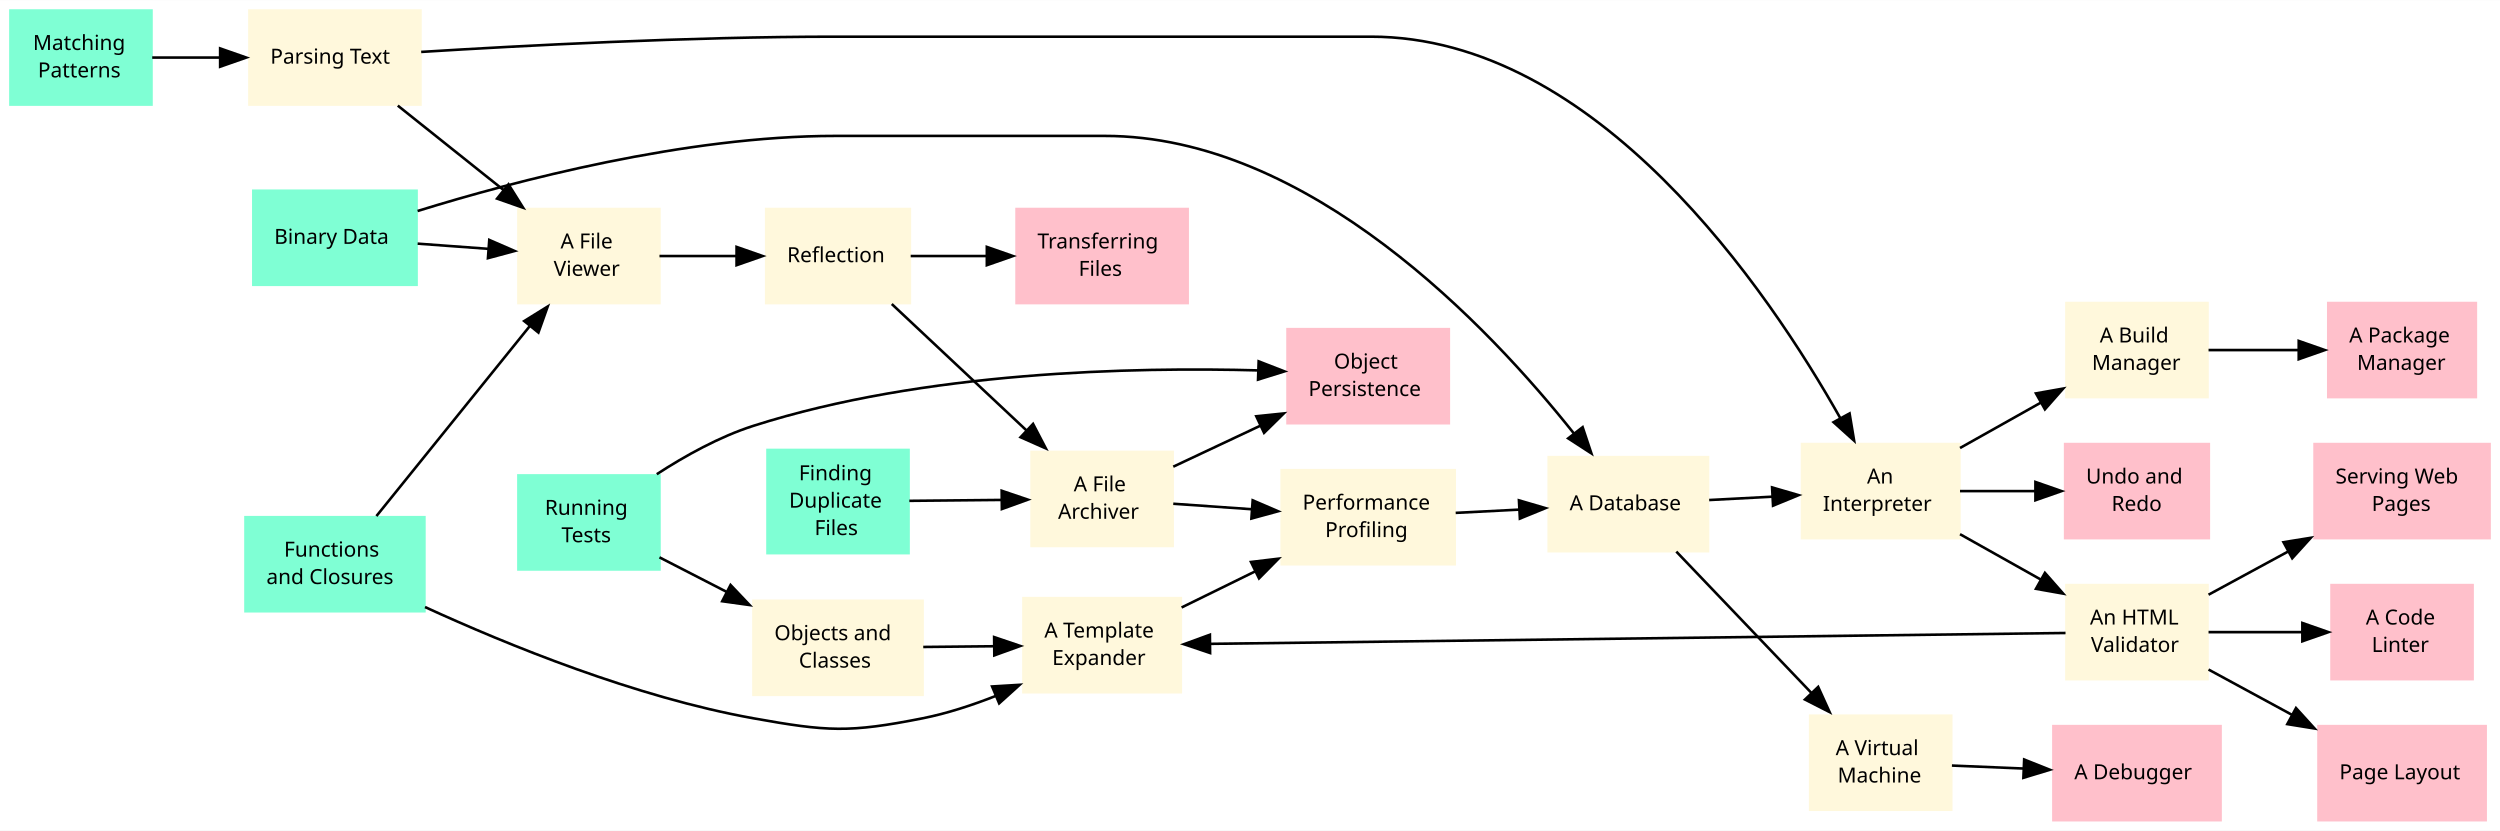
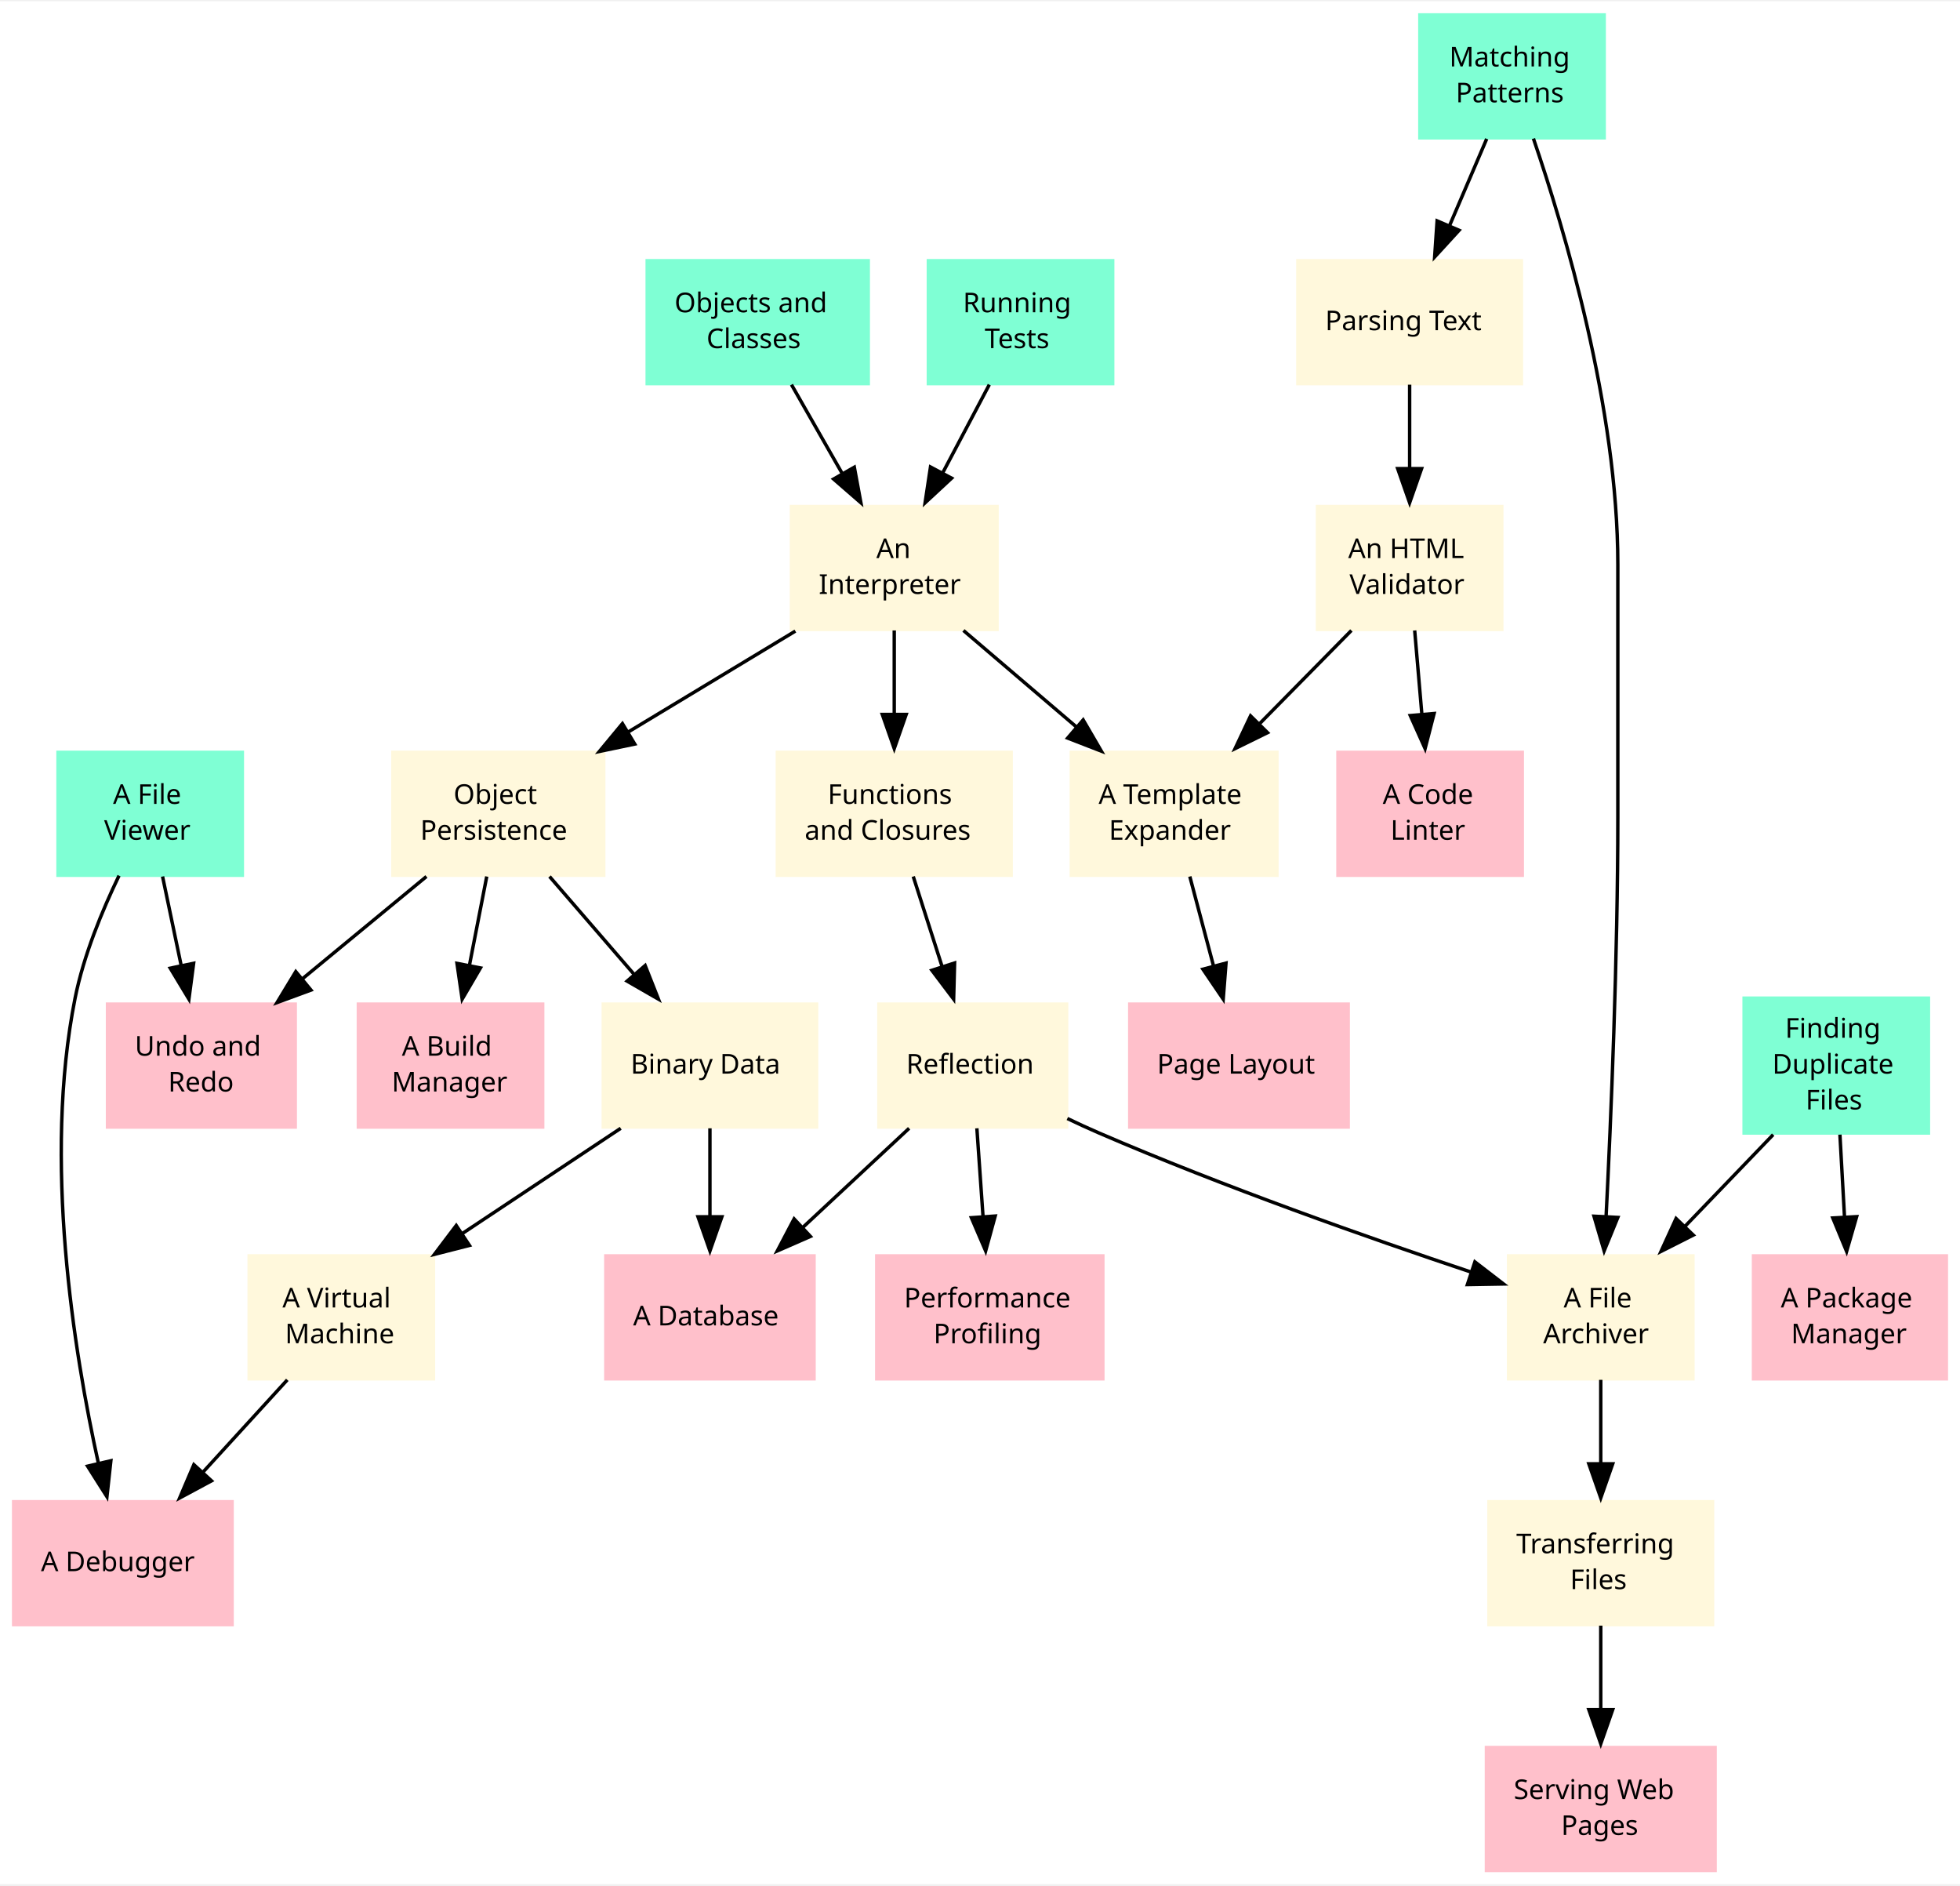
- <svg xmlns="http://www.w3.org/2000/svg" width="957pt" height="318pt" viewBox="0.00 0.00 957.25 318.00">
-   <g id="graph0" class="graph" transform="scale(1 1) rotate(0) translate(4 314)">
-     <polygon fill="white" stroke="none" points="-4,4 -4,-314 953.25,-314 953.25,4 -4,4" />
+ <svg xmlns="http://www.w3.org/2000/svg" width="574pt" height="552pt" viewBox="0.00 0.00 574.25 551.50">
+   <g id="graph0" class="graph" transform="scale(1 1) rotate(0) translate(4 547.5)">
+     <polygon fill="white" stroke="none" points="-4,4 -4,-547.5 570.25,-547.5 570.25,4 -4,4" />
    <g id="node1" class="node">
-       <polygon fill="cornsilk" stroke="cornsilk" points="349.25,-84 284.5,-84 284.5,-48 349.25,-48 349.25,-84" />
-       <text text-anchor="start" x="292.5" y="-68.9" font-family="Verdana" font-size="8.00">Objects and</text>
-       <text text-anchor="start" x="301.88" y="-58.4" font-family="Verdana" font-size="8.00">Classes</text>
+       <polygon fill="aquamarine" stroke="aquamarine" points="250.38,-471.5 185.62,-471.5 185.62,-435.5 250.38,-435.5 250.38,-471.5" />
+       <text text-anchor="start" x="193.62" y="-456.4" font-family="Verdana" font-size="8.00">Objects and</text>
+       <text text-anchor="start" x="203" y="-445.9" font-family="Verdana" font-size="8.00">Classes</text>
    </g>
    <g id="node2" class="node">
-       <polygon fill="cornsilk" stroke="cornsilk" points="448.12,-85 387.88,-85 387.88,-49 448.12,-49 448.12,-85" />
-       <text text-anchor="start" x="395.88" y="-69.9" font-family="Verdana" font-size="8.00">A Template</text>
-       <text text-anchor="start" x="398.88" y="-59.4" font-family="Verdana" font-size="8.00">Expander</text>
+       <polygon fill="cornsilk" stroke="cornsilk" points="288.12,-399.5 227.88,-399.5 227.88,-363.5 288.12,-363.5 288.12,-399.5" />
+       <text text-anchor="start" x="252.75" y="-384.4" font-family="Verdana" font-size="8.00">An</text>
+       <text text-anchor="start" x="235.88" y="-373.9" font-family="Verdana" font-size="8.00">Interpreter</text>
    </g>
    <g id="edge1" class="edge">
-       <path fill="none" stroke="black" d="M349.51,-66.32C358.21,-66.41 367.76,-66.5 376.88,-66.6" />
-       <polygon fill="black" stroke="black" points="376.65,-70.1 386.68,-66.7 376.72,-63.1 376.65,-70.1" />
+       <path fill="none" stroke="black" d="M227.89,-435.2C232.39,-427.31 237.83,-417.8 242.83,-409.05" />
+       <polygon fill="black" stroke="black" points="246.3,-411.02 248.23,-400.6 240.23,-407.55 246.3,-411.02" />
+     </g>
+     <g id="node10" class="node">
+       <polygon fill="cornsilk" stroke="cornsilk" points="292.25,-327.5 223.75,-327.5 223.75,-291.5 292.25,-291.5 292.25,-327.5" />
+       <text text-anchor="start" x="238.5" y="-312.4" font-family="Verdana" font-size="8.00">Functions</text>
+       <text text-anchor="start" x="231.75" y="-301.9" font-family="Verdana" font-size="8.00">and Closures</text>
+     </g>
+     <g id="edge8" class="edge">
+       <path fill="none" stroke="black" d="M258,-363.2C258,-355.74 258,-346.82 258,-338.47" />
+       <polygon fill="black" stroke="black" points="261.5,-338.6 258,-328.6 254.5,-338.6 261.5,-338.6" />
+     </g>
+     <g id="node11" class="node">
+       <polygon fill="cornsilk" stroke="cornsilk" points="370.12,-327.5 309.88,-327.5 309.88,-291.5 370.12,-291.5 370.12,-327.5" />
+       <text text-anchor="start" x="317.88" y="-312.4" font-family="Verdana" font-size="8.00">A Template</text>
+       <text text-anchor="start" x="320.88" y="-301.9" font-family="Verdana" font-size="8.00">Expander</text>
+     </g>
+     <g id="edge9" class="edge">
+       <path fill="none" stroke="black" d="M278.27,-363.2C288.32,-354.61 300.63,-344.11 311.61,-334.74" />
+       <polygon fill="black" stroke="black" points="313.35,-337 318.68,-327.85 308.8,-331.68 313.35,-337" />
+     </g>
+     <g id="node12" class="node">
+       <polygon fill="cornsilk" stroke="cornsilk" points="172.88,-327.5 111.12,-327.5 111.12,-291.5 172.88,-291.5 172.88,-327.5" />
+       <text text-anchor="start" x="128.88" y="-312.4" font-family="Verdana" font-size="8.00">Object</text>
+       <text text-anchor="start" x="119.12" y="-301.9" font-family="Verdana" font-size="8.00">Persistence</text>
+     </g>
+     <g id="edge10" class="edge">
+       <path fill="none" stroke="black" d="M229.03,-363.02C214.11,-354.01 195.73,-342.92 179.72,-333.26" />
+       <polygon fill="black" stroke="black" points="181.97,-329.93 171.6,-327.76 178.36,-335.92 181.97,-329.93" />
+     </g>
+     <g id="node3" class="node">
+       <polygon fill="aquamarine" stroke="aquamarine" points="561,-255.5 507,-255.5 507,-216 561,-216 561,-255.5" />
+       <text text-anchor="start" x="519" y="-243.9" font-family="Verdana" font-size="8.00">Finding</text>
+       <text text-anchor="start" x="515.25" y="-233.4" font-family="Verdana" font-size="8.00">Duplicate</text>
+       <text text-anchor="start" x="525" y="-222.9" font-family="Verdana" font-size="8.00">Files</text>
+     </g>
+     <g id="node4" class="node">
+       <polygon fill="cornsilk" stroke="cornsilk" points="492,-180 438,-180 438,-144 492,-144 492,-180" />
+       <text text-anchor="start" x="454.12" y="-164.9" font-family="Verdana" font-size="8.00">A File</text>
+       <text text-anchor="start" x="448.12" y="-154.4" font-family="Verdana" font-size="8.00">Archiver</text>
+     </g>
+     <g id="edge2" class="edge">
+       <path fill="none" stroke="black" d="M515.51,-215.52C507.44,-207.13 497.87,-197.18 489.24,-188.21" />
+       <polygon fill="black" stroke="black" points="492.11,-186.1 482.65,-181.32 487.06,-190.95 492.11,-186.1" />
+     </g>
+     <g id="node5" class="node">
+       <polygon fill="pink" stroke="pink" points="566.25,-180 509.75,-180 509.75,-144 566.25,-144 566.25,-180" />
+       <text text-anchor="start" x="517.75" y="-164.9" font-family="Verdana" font-size="8.00">A Package</text>
+       <text text-anchor="start" x="520.75" y="-154.4" font-family="Verdana" font-size="8.00">Manager</text>
+     </g>
+     <g id="edge3" class="edge">
+       <path fill="none" stroke="black" d="M535.07,-215.52C535.49,-208.07 535.97,-199.4 536.42,-191.26" />
+       <polygon fill="black" stroke="black" points="539.97,-191.5 537.03,-181.32 532.98,-191.11 539.97,-191.5" />
+     </g>
+     <g id="node16" class="node">
+       <polygon fill="cornsilk" stroke="cornsilk" points="497.75,-108 432.25,-108 432.25,-72 497.75,-72 497.75,-108" />
+       <text text-anchor="start" x="440.25" y="-92.9" font-family="Verdana" font-size="8.00">Transferring</text>
+       <text text-anchor="start" x="456" y="-82.4" font-family="Verdana" font-size="8.00">Files</text>
+     </g>
+     <g id="edge15" class="edge">
+       <path fill="none" stroke="black" d="M465,-143.7C465,-136.24 465,-127.32 465,-118.97" />
+       <polygon fill="black" stroke="black" points="468.5,-119.1 465,-109.1 461.5,-119.1 468.5,-119.1" />
+     </g>
+     <g id="node6" class="node">
+       <polygon fill="aquamarine" stroke="aquamarine" points="466,-543.5 412,-543.5 412,-507.5 466,-507.5 466,-543.5" />
+       <text text-anchor="start" x="420.62" y="-528.4" font-family="Verdana" font-size="8.00">Matching</text>
+       <text text-anchor="start" x="422.5" y="-517.9" font-family="Verdana" font-size="8.00">Patterns</text>
+     </g>
+     <g id="edge5" class="edge">
+       <path fill="none" stroke="black" d="M445.27,-507.28C454.33,-480.82 470,-428.42 470,-382.5 470,-382.5 470,-382.5 470,-308.5 470,-267.67 468.01,-220.43 466.54,-191.13" />
+       <polygon fill="black" stroke="black" points="470,-191.27 465.99,-181.46 463.01,-191.63 470,-191.27" />
+     </g>
+     <g id="node7" class="node">
+       <polygon fill="cornsilk" stroke="cornsilk" points="441.75,-471.5 376.25,-471.5 376.25,-435.5 441.75,-435.5 441.75,-471.5" />
+       <text text-anchor="start" x="384.25" y="-451.15" font-family="Verdana" font-size="8.00">Parsing Text</text>
+     </g>
+     <g id="edge4" class="edge">
+       <path fill="none" stroke="black" d="M431.58,-507.2C428.28,-499.48 424.31,-490.21 420.62,-481.61" />
+       <polygon fill="black" stroke="black" points="423.49,-480.42 416.33,-472.6 417.05,-483.17 423.49,-480.42" />
+     </g>
+     <g id="node8" class="node">
+       <polygon fill="cornsilk" stroke="cornsilk" points="436,-399.5 382,-399.5 382,-363.5 436,-363.5 436,-399.5" />
+       <text text-anchor="start" x="391" y="-384.4" font-family="Verdana" font-size="8.00">An HTML</text>
+       <text text-anchor="start" x="391.38" y="-373.9" font-family="Verdana" font-size="8.00">Validator</text>
+     </g>
+     <g id="edge6" class="edge">
+       <path fill="none" stroke="black" d="M409,-435.2C409,-427.74 409,-418.82 409,-410.47" />
+       <polygon fill="black" stroke="black" points="412.5,-410.6 409,-400.6 405.5,-410.6 412.5,-410.6" />
+     </g>
+     <g id="edge16" class="edge">
+       <path fill="none" stroke="black" d="M391.94,-363.2C383.67,-354.8 373.58,-344.57 364.51,-335.36" />
+       <polygon fill="black" stroke="black" points="367.37,-333.27 357.86,-328.6 362.39,-338.18 367.37,-333.27" />
    </g>
    <g id="node17" class="node">
-       <polygon fill="cornsilk" stroke="cornsilk" points="553,-134 486.75,-134 486.75,-98 553,-98 553,-134" />
-       <text text-anchor="start" x="494.75" y="-118.9" font-family="Verdana" font-size="8.00">Performance</text>
-       <text text-anchor="start" x="503.38" y="-108.4" font-family="Verdana" font-size="8.00">Profiling</text>
+       <polygon fill="pink" stroke="pink" points="442,-327.5 388,-327.5 388,-291.5 442,-291.5 442,-327.5" />
+       <text text-anchor="start" x="401.12" y="-312.4" font-family="Verdana" font-size="8.00">A Code</text>
+       <text text-anchor="start" x="403.38" y="-301.9" font-family="Verdana" font-size="8.00">Linter</text>
+     </g>
+     <g id="edge17" class="edge">
+       <path fill="none" stroke="black" d="M410.48,-363.2C411.12,-355.74 411.89,-346.82 412.6,-338.47" />
+       <polygon fill="black" stroke="black" points="416.17,-338.87 413.53,-328.6 409.19,-338.27 416.17,-338.87" />
+     </g>
+     <g id="node9" class="node">
+       <polygon fill="aquamarine" stroke="aquamarine" points="322,-471.5 268,-471.5 268,-435.5 322,-435.5 322,-471.5" />
+       <text text-anchor="start" x="278.12" y="-456.4" font-family="Verdana" font-size="8.00">Running</text>
+       <text text-anchor="start" x="284.5" y="-445.9" font-family="Verdana" font-size="8.00">Tests</text>
+     </g>
+     <g id="edge7" class="edge">
+       <path fill="none" stroke="black" d="M285.85,-435.2C281.73,-427.4 276.77,-418.01 272.18,-409.33" />
+       <polygon fill="black" stroke="black" points="274.81,-407.81 267.04,-400.6 268.62,-411.08 274.81,-407.81" />
+     </g>
+     <g id="node13" class="node">
+       <polygon fill="cornsilk" stroke="cornsilk" points="308.5,-253.75 253.5,-253.75 253.5,-217.75 308.5,-217.75 308.5,-253.75" />
+       <text text-anchor="start" x="261.5" y="-233.4" font-family="Verdana" font-size="8.00">Reflection</text>
+     </g>
+     <g id="edge11" class="edge">
+       <path fill="none" stroke="black" d="M263.57,-291.13C266.12,-283.17 269.21,-273.53 272.07,-264.6" />
+       <polygon fill="black" stroke="black" points="275.68,-265.8 275.4,-255.21 269.02,-263.66 275.68,-265.8" />
+     </g>
+     <g id="node18" class="node">
+       <polygon fill="pink" stroke="pink" points="391,-253.75 327,-253.75 327,-217.75 391,-217.75 391,-253.75" />
+       <text text-anchor="start" x="335" y="-233.4" font-family="Verdana" font-size="8.00">Page Layout</text>
+     </g>
+     <g id="edge18" class="edge">
+       <path fill="none" stroke="black" d="M344.6,-291.13C346.71,-283.17 349.26,-273.53 351.63,-264.6" />
+       <polygon fill="black" stroke="black" points="355.2,-265.77 354.38,-255.21 348.43,-263.98 355.2,-265.77" />
+     </g>
+     <g id="node19" class="node">
+       <polygon fill="cornsilk" stroke="cornsilk" points="235.25,-253.75 172.75,-253.75 172.75,-217.75 235.25,-217.75 235.25,-253.75" />
+       <text text-anchor="start" x="180.75" y="-233.4" font-family="Verdana" font-size="8.00">Binary Data</text>
+     </g>
+     <g id="edge19" class="edge">
+       <path fill="none" stroke="black" d="M157.01,-291.13C164.49,-282.47 173.69,-271.83 181.96,-262.26" />
+       <polygon fill="black" stroke="black" points="185.02,-265.06 188.91,-255.21 179.73,-260.49 185.02,-265.06" />
+     </g>
+     <g id="node20" class="node">
+       <polygon fill="pink" stroke="pink" points="155,-253.75 101,-253.75 101,-217.75 155,-217.75 155,-253.75" />
+       <text text-anchor="start" x="113.75" y="-238.65" font-family="Verdana" font-size="8.00">A Build</text>
+       <text text-anchor="start" x="110.75" y="-228.15" font-family="Verdana" font-size="8.00">Manager</text>
+     </g>
+     <g id="edge20" class="edge">
+       <path fill="none" stroke="black" d="M138.61,-291.13C137.07,-283.26 135.22,-273.75 133.49,-264.89" />
+       <polygon fill="black" stroke="black" points="136.76,-264.35 131.41,-255.21 129.89,-265.69 136.76,-264.35" />
+     </g>
+     <g id="node21" class="node">
+       <polygon fill="pink" stroke="pink" points="82.5,-253.75 27.5,-253.75 27.5,-217.75 82.5,-217.75 82.5,-253.75" />
+       <text text-anchor="start" x="35.5" y="-238.65" font-family="Verdana" font-size="8.00">Undo and</text>
+       <text text-anchor="start" x="45.25" y="-228.15" font-family="Verdana" font-size="8.00">Redo</text>
    </g>
    <g id="edge21" class="edge">
-       <path fill="none" stroke="black" d="M448.43,-81.44C457.31,-85.79 467.24,-90.67 476.78,-95.35" />
-       <polygon fill="black" stroke="black" points="475,-98.86 485.52,-100.12 478.08,-92.58 475,-98.86" />
-     </g>
-     <g id="node3" class="node">
-       <polygon fill="aquamarine" stroke="aquamarine" points="343.88,-141.75 289.88,-141.75 289.88,-102.25 343.88,-102.25 343.88,-141.75" />
-       <text text-anchor="start" x="301.88" y="-130.15" font-family="Verdana" font-size="8.00">Finding</text>
-       <text text-anchor="start" x="298.12" y="-119.65" font-family="Verdana" font-size="8.00">Duplicate</text>
-       <text text-anchor="start" x="307.88" y="-109.15" font-family="Verdana" font-size="8.00">Files</text>
-     </g>
-     <g id="node4" class="node">
-       <polygon fill="cornsilk" stroke="cornsilk" points="445,-141 391,-141 391,-105 445,-105 445,-141" />
-       <text text-anchor="start" x="407.12" y="-125.9" font-family="Verdana" font-size="8.00">A File</text>
-       <text text-anchor="start" x="401.12" y="-115.4" font-family="Verdana" font-size="8.00">Archiver</text>
-     </g>
-     <g id="edge2" class="edge">
-       <path fill="none" stroke="black" d="M344.18,-122.27C355.04,-122.37 367.84,-122.5 379.65,-122.62" />
-       <polygon fill="black" stroke="black" points="379.54,-126.13 389.57,-122.73 379.61,-119.13 379.54,-126.13" />
-     </g>
-     <g id="node10" class="node">
-       <polygon fill="pink" stroke="pink" points="550.75,-188 489,-188 489,-152 550.75,-152 550.75,-188" />
-       <text text-anchor="start" x="506.75" y="-172.9" font-family="Verdana" font-size="8.00">Object</text>
-       <text text-anchor="start" x="497" y="-162.4" font-family="Verdana" font-size="8.00">Persistence</text>
-     </g>
-     <g id="edge16" class="edge">
-       <path fill="none" stroke="black" d="M445.24,-135.35C455.52,-140.19 467.55,-145.85 478.86,-151.17" />
-       <polygon fill="black" stroke="black" points="477.03,-154.65 487.57,-155.74 480.01,-148.31 477.03,-154.65" />
-     </g>
-     <g id="edge15" class="edge">
-       <path fill="none" stroke="black" d="M445.24,-121.16C454.49,-120.51 465.16,-119.76 475.45,-119.04" />
-       <polygon fill="black" stroke="black" points="475.65,-122.47 485.38,-118.28 475.16,-115.49 475.65,-122.47" />
-     </g>
-     <g id="node5" class="node">
-       <polygon fill="aquamarine" stroke="aquamarine" points="54,-310 0,-310 0,-274 54,-274 54,-310" />
-       <text text-anchor="start" x="8.62" y="-294.9" font-family="Verdana" font-size="8.00">Matching</text>
-       <text text-anchor="start" x="10.5" y="-284.4" font-family="Verdana" font-size="8.00">Patterns</text>
-     </g>
-     <g id="node6" class="node">
-       <polygon fill="cornsilk" stroke="cornsilk" points="157,-310 91.5,-310 91.5,-274 157,-274 157,-310" />
-       <text text-anchor="start" x="99.5" y="-289.65" font-family="Verdana" font-size="8.00">Parsing Text</text>
-     </g>
-     <g id="edge3" class="edge">
-       <path fill="none" stroke="black" d="M54.28,-292C62.42,-292 71.61,-292 80.57,-292" />
-       <polygon fill="black" stroke="black" points="80.29,-295.5 90.29,-292 80.29,-288.5 80.29,-295.5" />
-     </g>
-     <g id="node7" class="node">
-       <polygon fill="cornsilk" stroke="cornsilk" points="746.25,-144 686,-144 686,-108 746.25,-108 746.25,-144" />
-       <text text-anchor="start" x="710.88" y="-128.9" font-family="Verdana" font-size="8.00">An</text>
-       <text text-anchor="start" x="694" y="-118.4" font-family="Verdana" font-size="8.00">Interpreter</text>
-     </g>
-     <g id="edge4" class="edge">
-       <path fill="none" stroke="black" d="M157.27,-294.16C195.14,-296.53 260.06,-300 315.88,-300 315.88,-300 315.88,-300 520.88,-300 607.5,-300 673.14,-202.82 700.78,-153.71" />
-       <polygon fill="black" stroke="black" points="704.2,-155.74 705.95,-145.29 698.07,-152.38 704.2,-155.74" />
-     </g>
-     <g id="node8" class="node">
-       <polygon fill="cornsilk" stroke="cornsilk" points="248.5,-234 194.5,-234 194.5,-198 248.5,-198 248.5,-234" />
-       <text text-anchor="start" x="210.62" y="-218.9" font-family="Verdana" font-size="8.00">A File</text>
-       <text text-anchor="start" x="208" y="-208.4" font-family="Verdana" font-size="8.00">Viewer</text>
-     </g>
-     <g id="edge5" class="edge">
-       <path fill="none" stroke="black" d="M148.31,-273.6C160.5,-263.87 175.66,-251.78 188.93,-241.19" />
-       <polygon fill="black" stroke="black" points="190.69,-243.46 196.32,-234.49 186.33,-237.99 190.69,-243.46" />
-     </g>
-     <g id="node11" class="node">
-       <polygon fill="cornsilk" stroke="cornsilk" points="841.25,-90 787.25,-90 787.25,-54 841.25,-54 841.25,-90" />
-       <text text-anchor="start" x="796.25" y="-74.9" font-family="Verdana" font-size="8.00">An HTML</text>
-       <text text-anchor="start" x="796.62" y="-64.4" font-family="Verdana" font-size="8.00">Validator</text>
-     </g>
-     <g id="edge8" class="edge">
-       <path fill="none" stroke="black" d="M746.49,-109.5C756.28,-104 767.3,-97.82 777.52,-92.07" />
-       <polygon fill="black" stroke="black" points="779,-94.69 786,-86.74 775.57,-88.59 779,-94.69" />
-     </g>
-     <g id="node12" class="node">
-       <polygon fill="cornsilk" stroke="cornsilk" points="841.25,-198 787.25,-198 787.25,-162 841.25,-162 841.25,-198" />
-       <text text-anchor="start" x="800" y="-182.9" font-family="Verdana" font-size="8.00">A Build</text>
-       <text text-anchor="start" x="797" y="-172.4" font-family="Verdana" font-size="8.00">Manager</text>
-     </g>
-     <g id="edge9" class="edge">
-       <path fill="none" stroke="black" d="M746.49,-142.5C756.28,-148 767.3,-154.18 777.52,-159.93" />
-       <polygon fill="black" stroke="black" points="775.57,-163.41 786,-165.26 779,-157.31 775.57,-163.41" />
-     </g>
-     <g id="node13" class="node">
-       <polygon fill="pink" stroke="pink" points="841.75,-144 786.75,-144 786.75,-108 841.75,-108 841.75,-144" />
-       <text text-anchor="start" x="794.75" y="-128.9" font-family="Verdana" font-size="8.00">Undo and</text>
-       <text text-anchor="start" x="804.5" y="-118.4" font-family="Verdana" font-size="8.00">Redo</text>
-     </g>
-     <g id="edge10" class="edge">
-       <path fill="none" stroke="black" d="M746.49,-126C755.62,-126 765.81,-126 775.43,-126" />
-       <polygon fill="black" stroke="black" points="775.36,-129.5 785.36,-126 775.36,-122.5 775.36,-129.5" />
+       <path fill="none" stroke="black" d="M120.94,-291.13C110.01,-282.12 96.49,-270.96 84.53,-261.11" />
+       <polygon fill="black" stroke="black" points="87.11,-257.87 77.17,-254.21 82.66,-263.27 87.11,-257.87" />
+     </g>
+     <g id="edge12" class="edge">
+       <path fill="none" stroke="black" d="M308.71,-220.25C311.82,-218.76 314.96,-217.31 318,-216 354.38,-200.29 397.1,-185.26 427.08,-175.24" />
+       <polygon fill="black" stroke="black" points="428.12,-178.25 436.52,-171.78 425.92,-171.6 428.12,-178.25" />
+     </g>
+     <g id="node14" class="node">
+       <polygon fill="pink" stroke="pink" points="319.12,-180 252.88,-180 252.88,-144 319.12,-144 319.12,-180" />
+       <text text-anchor="start" x="260.88" y="-164.9" font-family="Verdana" font-size="8.00">Performance</text>
+       <text text-anchor="start" x="269.5" y="-154.4" font-family="Verdana" font-size="8.00">Profiling</text>
+     </g>
+     <g id="edge13" class="edge">
+       <path fill="none" stroke="black" d="M282.21,-217.38C282.76,-209.51 283.42,-200 284.04,-191.14" />
+       <polygon fill="black" stroke="black" points="287.58,-191.68 284.78,-181.46 280.6,-191.19 287.58,-191.68" />
    </g>
    <g id="node15" class="node">
-       <polygon fill="cornsilk" stroke="cornsilk" points="344.38,-234 289.38,-234 289.38,-198 344.38,-198 344.38,-234" />
-       <text text-anchor="start" x="297.38" y="-213.65" font-family="Verdana" font-size="8.00">Reflection</text>
-     </g>
-     <g id="edge28" class="edge">
-       <path fill="none" stroke="black" d="M248.51,-216C257.68,-216 268.19,-216 278.14,-216" />
-       <polygon fill="black" stroke="black" points="278.03,-219.5 288.03,-216 278.03,-212.5 278.03,-219.5" />
-     </g>
-     <g id="node9" class="node">
-       <polygon fill="aquamarine" stroke="aquamarine" points="248.5,-132 194.5,-132 194.5,-96 248.5,-96 248.5,-132" />
-       <text text-anchor="start" x="204.62" y="-116.9" font-family="Verdana" font-size="8.00">Running</text>
-       <text text-anchor="start" x="211" y="-106.4" font-family="Verdana" font-size="8.00">Tests</text>
-     </g>
-     <g id="edge6" class="edge">
-       <path fill="none" stroke="black" d="M248.51,-100.63C256.51,-96.52 265.52,-91.88 274.29,-87.38" />
-       <polygon fill="black" stroke="black" points="275.73,-90.06 283.02,-82.37 272.53,-83.83 275.73,-90.06" />
-     </g>
-     <g id="edge7" class="edge">
-       <path fill="none" stroke="black" d="M247.48,-132.47C258.31,-139.51 271.49,-146.84 284.5,-151 349.84,-171.89 430.38,-173.54 478.01,-172.21" />
-       <polygon fill="black" stroke="black" points="477.94,-175.68 487.81,-171.84 477.7,-168.69 477.94,-175.68" />
-     </g>
-     <g id="edge17" class="edge">
-       <path fill="none" stroke="black" d="M786.89,-71.67C719.31,-70.81 539.53,-68.53 458.99,-67.51" />
-       <polygon fill="black" stroke="black" points="459.35,-64 449.31,-67.37 459.27,-71 459.35,-64" />
-     </g>
-     <g id="node18" class="node">
-       <polygon fill="pink" stroke="pink" points="942.75,-90 888.75,-90 888.75,-54 942.75,-54 942.75,-90" />
-       <text text-anchor="start" x="901.88" y="-74.9" font-family="Verdana" font-size="8.00">A Code</text>
-       <text text-anchor="start" x="904.12" y="-64.4" font-family="Verdana" font-size="8.00">Linter</text>
-     </g>
-     <g id="edge18" class="edge">
-       <path fill="none" stroke="black" d="M841.65,-72C852.76,-72 865.88,-72 877.91,-72" />
-       <polygon fill="black" stroke="black" points="877.57,-75.5 887.57,-72 877.57,-68.5 877.57,-75.5" />
-     </g>
-     <g id="node19" class="node">
-       <polygon fill="pink" stroke="pink" points="947.75,-36 883.75,-36 883.75,0 947.75,0 947.75,-36" />
-       <text text-anchor="start" x="891.75" y="-15.65" font-family="Verdana" font-size="8.00">Page Layout</text>
-     </g>
-     <g id="edge19" class="edge">
-       <path fill="none" stroke="black" d="M841.65,-57.67C851.54,-52.31 863.01,-46.08 873.9,-40.17" />
-       <polygon fill="black" stroke="black" points="875.14,-42.93 882.26,-35.09 871.81,-36.78 875.14,-42.93" />
-     </g>
-     <g id="node20" class="node">
-       <polygon fill="pink" stroke="pink" points="949.25,-144 882.25,-144 882.25,-108 949.25,-108 949.25,-144" />
-       <text text-anchor="start" x="890.25" y="-128.9" font-family="Verdana" font-size="8.00">Serving Web</text>
-       <text text-anchor="start" x="904.12" y="-118.4" font-family="Verdana" font-size="8.00">Pages</text>
-     </g>
-     <g id="edge20" class="edge">
-       <path fill="none" stroke="black" d="M841.65,-86.33C851.09,-91.45 861.97,-97.35 872.4,-103.02" />
-       <polygon fill="black" stroke="black" points="870.35,-106.43 880.81,-108.12 873.69,-100.28 870.35,-106.43" />
+       <polygon fill="pink" stroke="pink" points="234.5,-180 173.5,-180 173.5,-144 234.5,-144 234.5,-180" />
+       <text text-anchor="start" x="181.5" y="-159.65" font-family="Verdana" font-size="8.00">A Database</text>
+     </g>
+     <g id="edge14" class="edge">
+       <path fill="none" stroke="black" d="M262.36,-217.38C252.88,-208.55 241.18,-197.65 230.76,-187.93" />
+       <polygon fill="black" stroke="black" points="233.44,-185.71 223.73,-181.46 228.66,-190.84 233.44,-185.71" />
+     </g>
+     <g id="node23" class="node">
+       <polygon fill="pink" stroke="pink" points="498.5,-36 431.5,-36 431.5,0 498.5,0 498.5,-36" />
+       <text text-anchor="start" x="439.5" y="-20.9" font-family="Verdana" font-size="8.00">Serving Web</text>
+       <text text-anchor="start" x="453.38" y="-10.4" font-family="Verdana" font-size="8.00">Pages</text>
+     </g>
+     <g id="edge24" class="edge">
+       <path fill="none" stroke="black" d="M465,-71.7C465,-64.24 465,-55.32 465,-46.97" />
+       <polygon fill="black" stroke="black" points="468.5,-47.1 465,-37.1 461.5,-47.1 468.5,-47.1" />
+     </g>
+     <g id="edge22" class="edge">
+       <path fill="none" stroke="black" d="M204,-217.38C204,-209.6 204,-200.21 204,-191.44" />
+       <polygon fill="black" stroke="black" points="207.5,-191.46 204,-181.46 200.5,-191.46 207.5,-191.46" />
+     </g>
+     <g id="node22" class="node">
+       <polygon fill="cornsilk" stroke="cornsilk" points="123,-180 69,-180 69,-144 123,-144 123,-180" />
+       <text text-anchor="start" x="78.75" y="-164.9" font-family="Verdana" font-size="8.00">A Virtual</text>
+       <text text-anchor="start" x="79.5" y="-154.4" font-family="Verdana" font-size="8.00">Machine</text>
+     </g>
+     <g id="edge23" class="edge">
+       <path fill="none" stroke="black" d="M177.86,-217.38C163.9,-208.11 146.52,-196.56 131.37,-186.5" />
+       <polygon fill="black" stroke="black" points="133.54,-183.08 123.28,-180.46 129.67,-188.91 133.54,-183.08" />
+     </g>
+     <g id="node25" class="node">
+       <polygon fill="pink" stroke="pink" points="64,-108 0,-108 0,-72 64,-72 64,-108" />
+       <text text-anchor="start" x="8" y="-87.65" font-family="Verdana" font-size="8.00">A Debugger</text>
+     </g>
+     <g id="edge27" class="edge">
+       <path fill="none" stroke="black" d="M80.18,-143.7C72.58,-135.39 63.34,-125.28 54.99,-116.14" />
+       <polygon fill="black" stroke="black" points="57.97,-114.12 48.64,-109.1 52.8,-118.85 57.97,-114.12" />
    </g>
    <g id="node24" class="node">
-       <polygon fill="pink" stroke="pink" points="944,-198 887.5,-198 887.5,-162 944,-162 944,-198" />
-       <text text-anchor="start" x="895.5" y="-182.9" font-family="Verdana" font-size="8.00">A Package</text>
-       <text text-anchor="start" x="898.5" y="-172.4" font-family="Verdana" font-size="8.00">Manager</text>
-     </g>
-     <g id="edge27" class="edge">
-       <path fill="none" stroke="black" d="M841.65,-180C852.3,-180 864.79,-180 876.4,-180" />
-       <polygon fill="black" stroke="black" points="876.18,-183.5 886.18,-180 876.18,-176.5 876.18,-183.5" />
-     </g>
-     <g id="node14" class="node">
-       <polygon fill="aquamarine" stroke="aquamarine" points="158.5,-116 90,-116 90,-80 158.5,-80 158.5,-116" />
-       <text text-anchor="start" x="104.75" y="-100.9" font-family="Verdana" font-size="8.00">Functions</text>
-       <text text-anchor="start" x="98" y="-90.4" font-family="Verdana" font-size="8.00">and Closures</text>
-     </g>
-     <g id="edge11" class="edge">
-       <path fill="none" stroke="black" d="M158.74,-81.6C190.31,-67.12 239.37,-47.09 284.5,-39 312.83,-33.92 321.02,-33.4 349.25,-39 358.68,-40.87 368.45,-44.08 377.53,-47.67" />
-       <polygon fill="black" stroke="black" points="375.87,-51.19 386.44,-51.83 378.58,-44.73 375.87,-51.19" />
-     </g>
-     <g id="edge12" class="edge">
-       <path fill="none" stroke="black" d="M140.13,-116.44C155.93,-136.01 181.04,-167.12 198.99,-189.35" />
-       <polygon fill="black" stroke="black" points="196.72,-191.11 205.72,-196.69 202.16,-186.71 196.72,-191.11" />
-     </g>
-     <g id="edge13" class="edge">
-       <path fill="none" stroke="black" d="M337.46,-197.63C352.39,-183.61 373.14,-164.15 389.71,-148.61" />
-       <polygon fill="black" stroke="black" points="391.56,-151.73 396.46,-142.34 386.77,-146.63 391.56,-151.73" />
-     </g>
-     <g id="node16" class="node">
-       <polygon fill="pink" stroke="pink" points="450.75,-234 385.25,-234 385.25,-198 450.75,-198 450.75,-234" />
-       <text text-anchor="start" x="393.25" y="-218.9" font-family="Verdana" font-size="8.00">Transferring</text>
-       <text text-anchor="start" x="409" y="-208.4" font-family="Verdana" font-size="8.00">Files</text>
-     </g>
-     <g id="edge14" class="edge">
-       <path fill="none" stroke="black" d="M344.7,-216C353.7,-216 363.97,-216 373.9,-216" />
-       <polygon fill="black" stroke="black" points="373.86,-219.5 383.86,-216 373.86,-212.5 373.86,-219.5" />
-     </g>
-     <g id="node21" class="node">
-       <polygon fill="cornsilk" stroke="cornsilk" points="650,-139 589,-139 589,-103 650,-103 650,-139" />
-       <text text-anchor="start" x="597" y="-118.65" font-family="Verdana" font-size="8.00">A Database</text>
-     </g>
-     <g id="edge22" class="edge">
-       <path fill="none" stroke="black" d="M553.38,-117.66C561.24,-118.07 569.73,-118.5 577.91,-118.92" />
-       <polygon fill="black" stroke="black" points="577.6,-122.46 587.77,-119.48 577.96,-115.47 577.6,-122.46" />
+       <polygon fill="aquamarine" stroke="aquamarine" points="67,-327.5 13,-327.5 13,-291.5 67,-291.5 67,-327.5" />
+       <text text-anchor="start" x="29.12" y="-312.4" font-family="Verdana" font-size="8.00">A File</text>
+       <text text-anchor="start" x="26.5" y="-301.9" font-family="Verdana" font-size="8.00">Viewer</text>
    </g>
    <g id="edge25" class="edge">
-       <path fill="none" stroke="black" d="M650.44,-122.58C658.18,-122.99 666.65,-123.44 674.82,-123.87" />
-       <polygon fill="black" stroke="black" points="674.53,-127.41 684.7,-124.45 674.9,-120.42 674.53,-127.41" />
-     </g>
-     <g id="node23" class="node">
-       <polygon fill="cornsilk" stroke="cornsilk" points="743.12,-40 689.12,-40 689.12,-4 743.12,-4 743.12,-40" />
-       <text text-anchor="start" x="698.88" y="-24.9" font-family="Verdana" font-size="8.00">A Virtual</text>
-       <text text-anchor="start" x="699.62" y="-14.4" font-family="Verdana" font-size="8.00">Machine</text>
+       <path fill="none" stroke="black" d="M43.63,-291.13C45.28,-283.26 47.27,-273.75 49.12,-264.89" />
+       <polygon fill="black" stroke="black" points="52.73,-265.71 51.35,-255.21 45.88,-264.28 52.73,-265.71" />
    </g>
    <g id="edge26" class="edge">
-       <path fill="none" stroke="black" d="M637.86,-102.84C652.57,-87.45 673.85,-65.19 690.35,-47.92" />
-       <polygon fill="black" stroke="black" points="692.18,-51.03 696.56,-41.38 687.12,-46.19 692.18,-51.03" />
-     </g>
-     <g id="node22" class="node">
-       <polygon fill="aquamarine" stroke="aquamarine" points="155.5,-241 93,-241 93,-205 155.5,-205 155.5,-241" />
-       <text text-anchor="start" x="101" y="-220.65" font-family="Verdana" font-size="8.00">Binary Data</text>
-     </g>
-     <g id="edge24" class="edge">
-       <path fill="none" stroke="black" d="M155.91,-220.75C164.65,-220.1 174.26,-219.4 183.34,-218.73" />
-       <polygon fill="black" stroke="black" points="183.34,-222.17 193.06,-217.94 182.83,-215.19 183.34,-222.17" />
-     </g>
-     <g id="edge23" class="edge">
-       <path fill="none" stroke="black" d="M155.89,-233.25C193.23,-244.8 258.45,-262 315.88,-262 315.88,-262 315.88,-262 419,-262 497.24,-262 566.31,-188.79 598.8,-147.88" />
-       <polygon fill="black" stroke="black" points="601.99,-150.48 605.35,-140.43 596.46,-146.19 601.99,-150.48" />
-     </g>
-     <g id="node25" class="node">
-       <polygon fill="pink" stroke="pink" points="846.25,-36 782.25,-36 782.25,0 846.25,0 846.25,-36" />
-       <text text-anchor="start" x="790.25" y="-15.65" font-family="Verdana" font-size="8.00">A Debugger</text>
-     </g>
-     <g id="edge29" class="edge">
-       <path fill="none" stroke="black" d="M743.39,-20.91C751.94,-20.55 761.66,-20.15 771.07,-19.76" />
-       <polygon fill="black" stroke="black" points="771.05,-23.22 780.89,-19.3 770.75,-16.22 771.05,-23.22" />
+       <path fill="none" stroke="black" d="M30.87,-291.38C25.99,-281.26 20.49,-268.01 18,-255.5 8.58,-208.23 17.58,-152.07 24.86,-119.11" />
+       <polygon fill="black" stroke="black" points="28.48,-120 27.33,-109.47 21.66,-118.42 28.48,-120" />
    </g>
  </g>
</svg>
